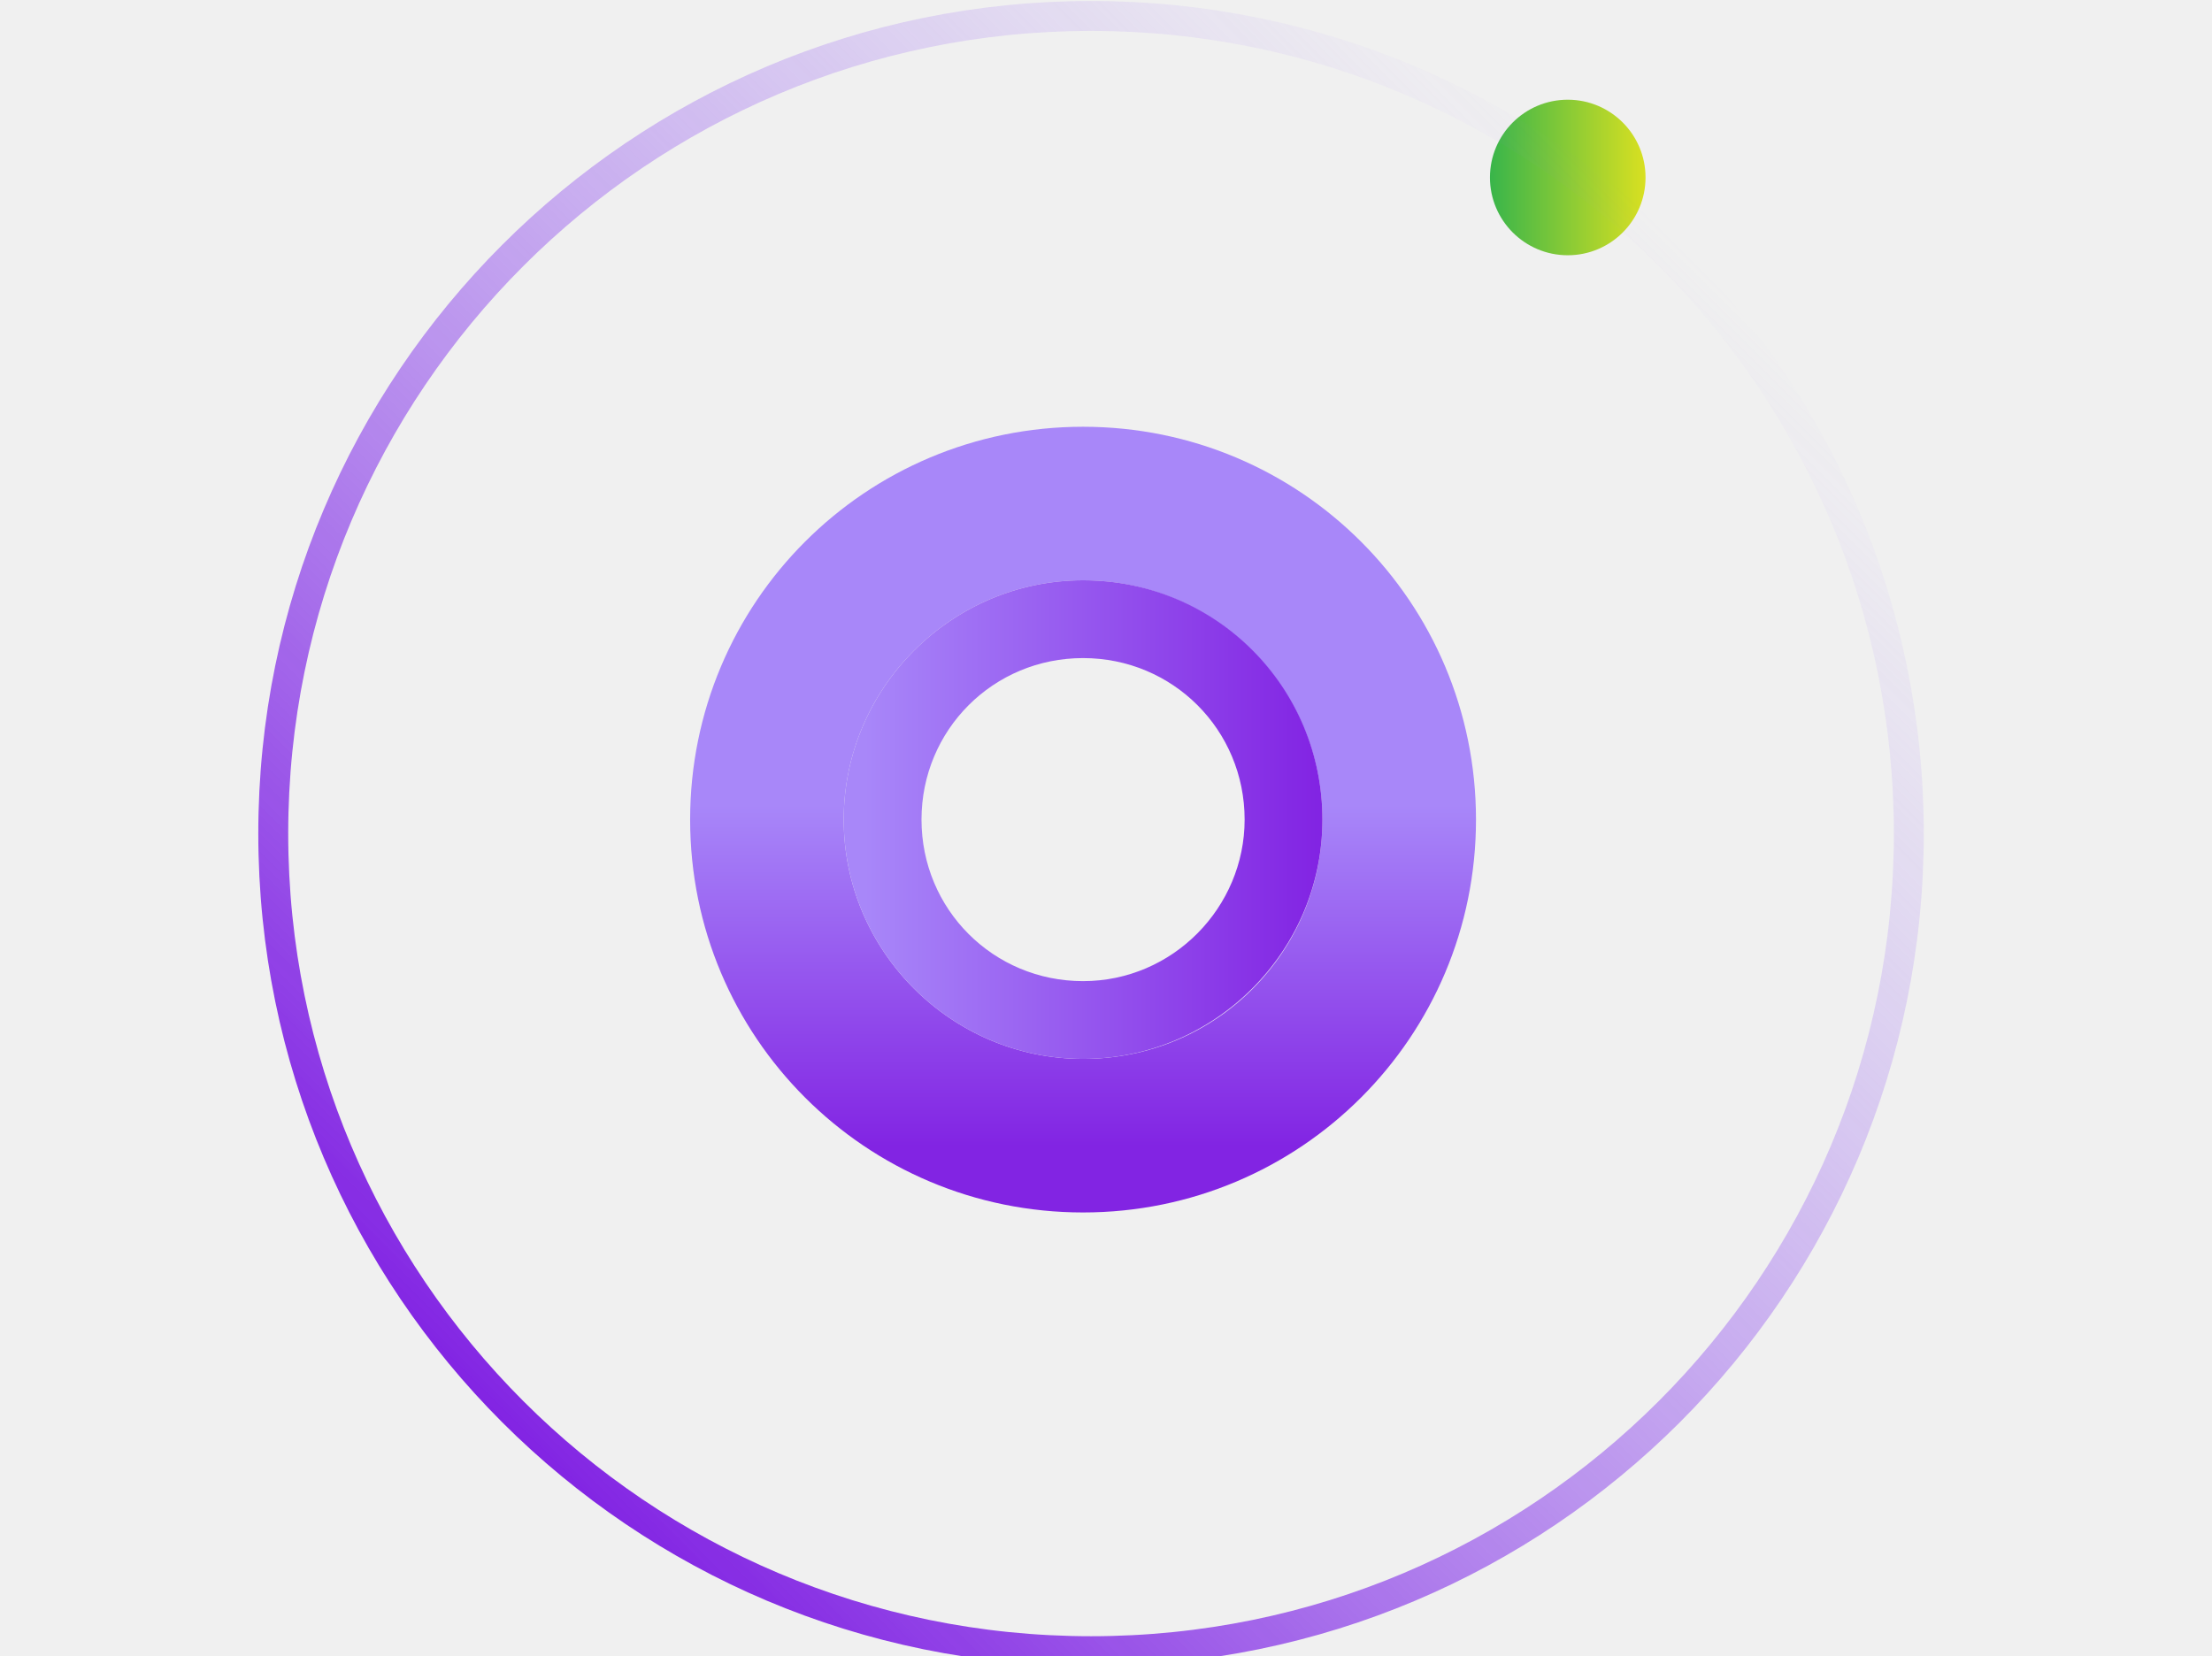
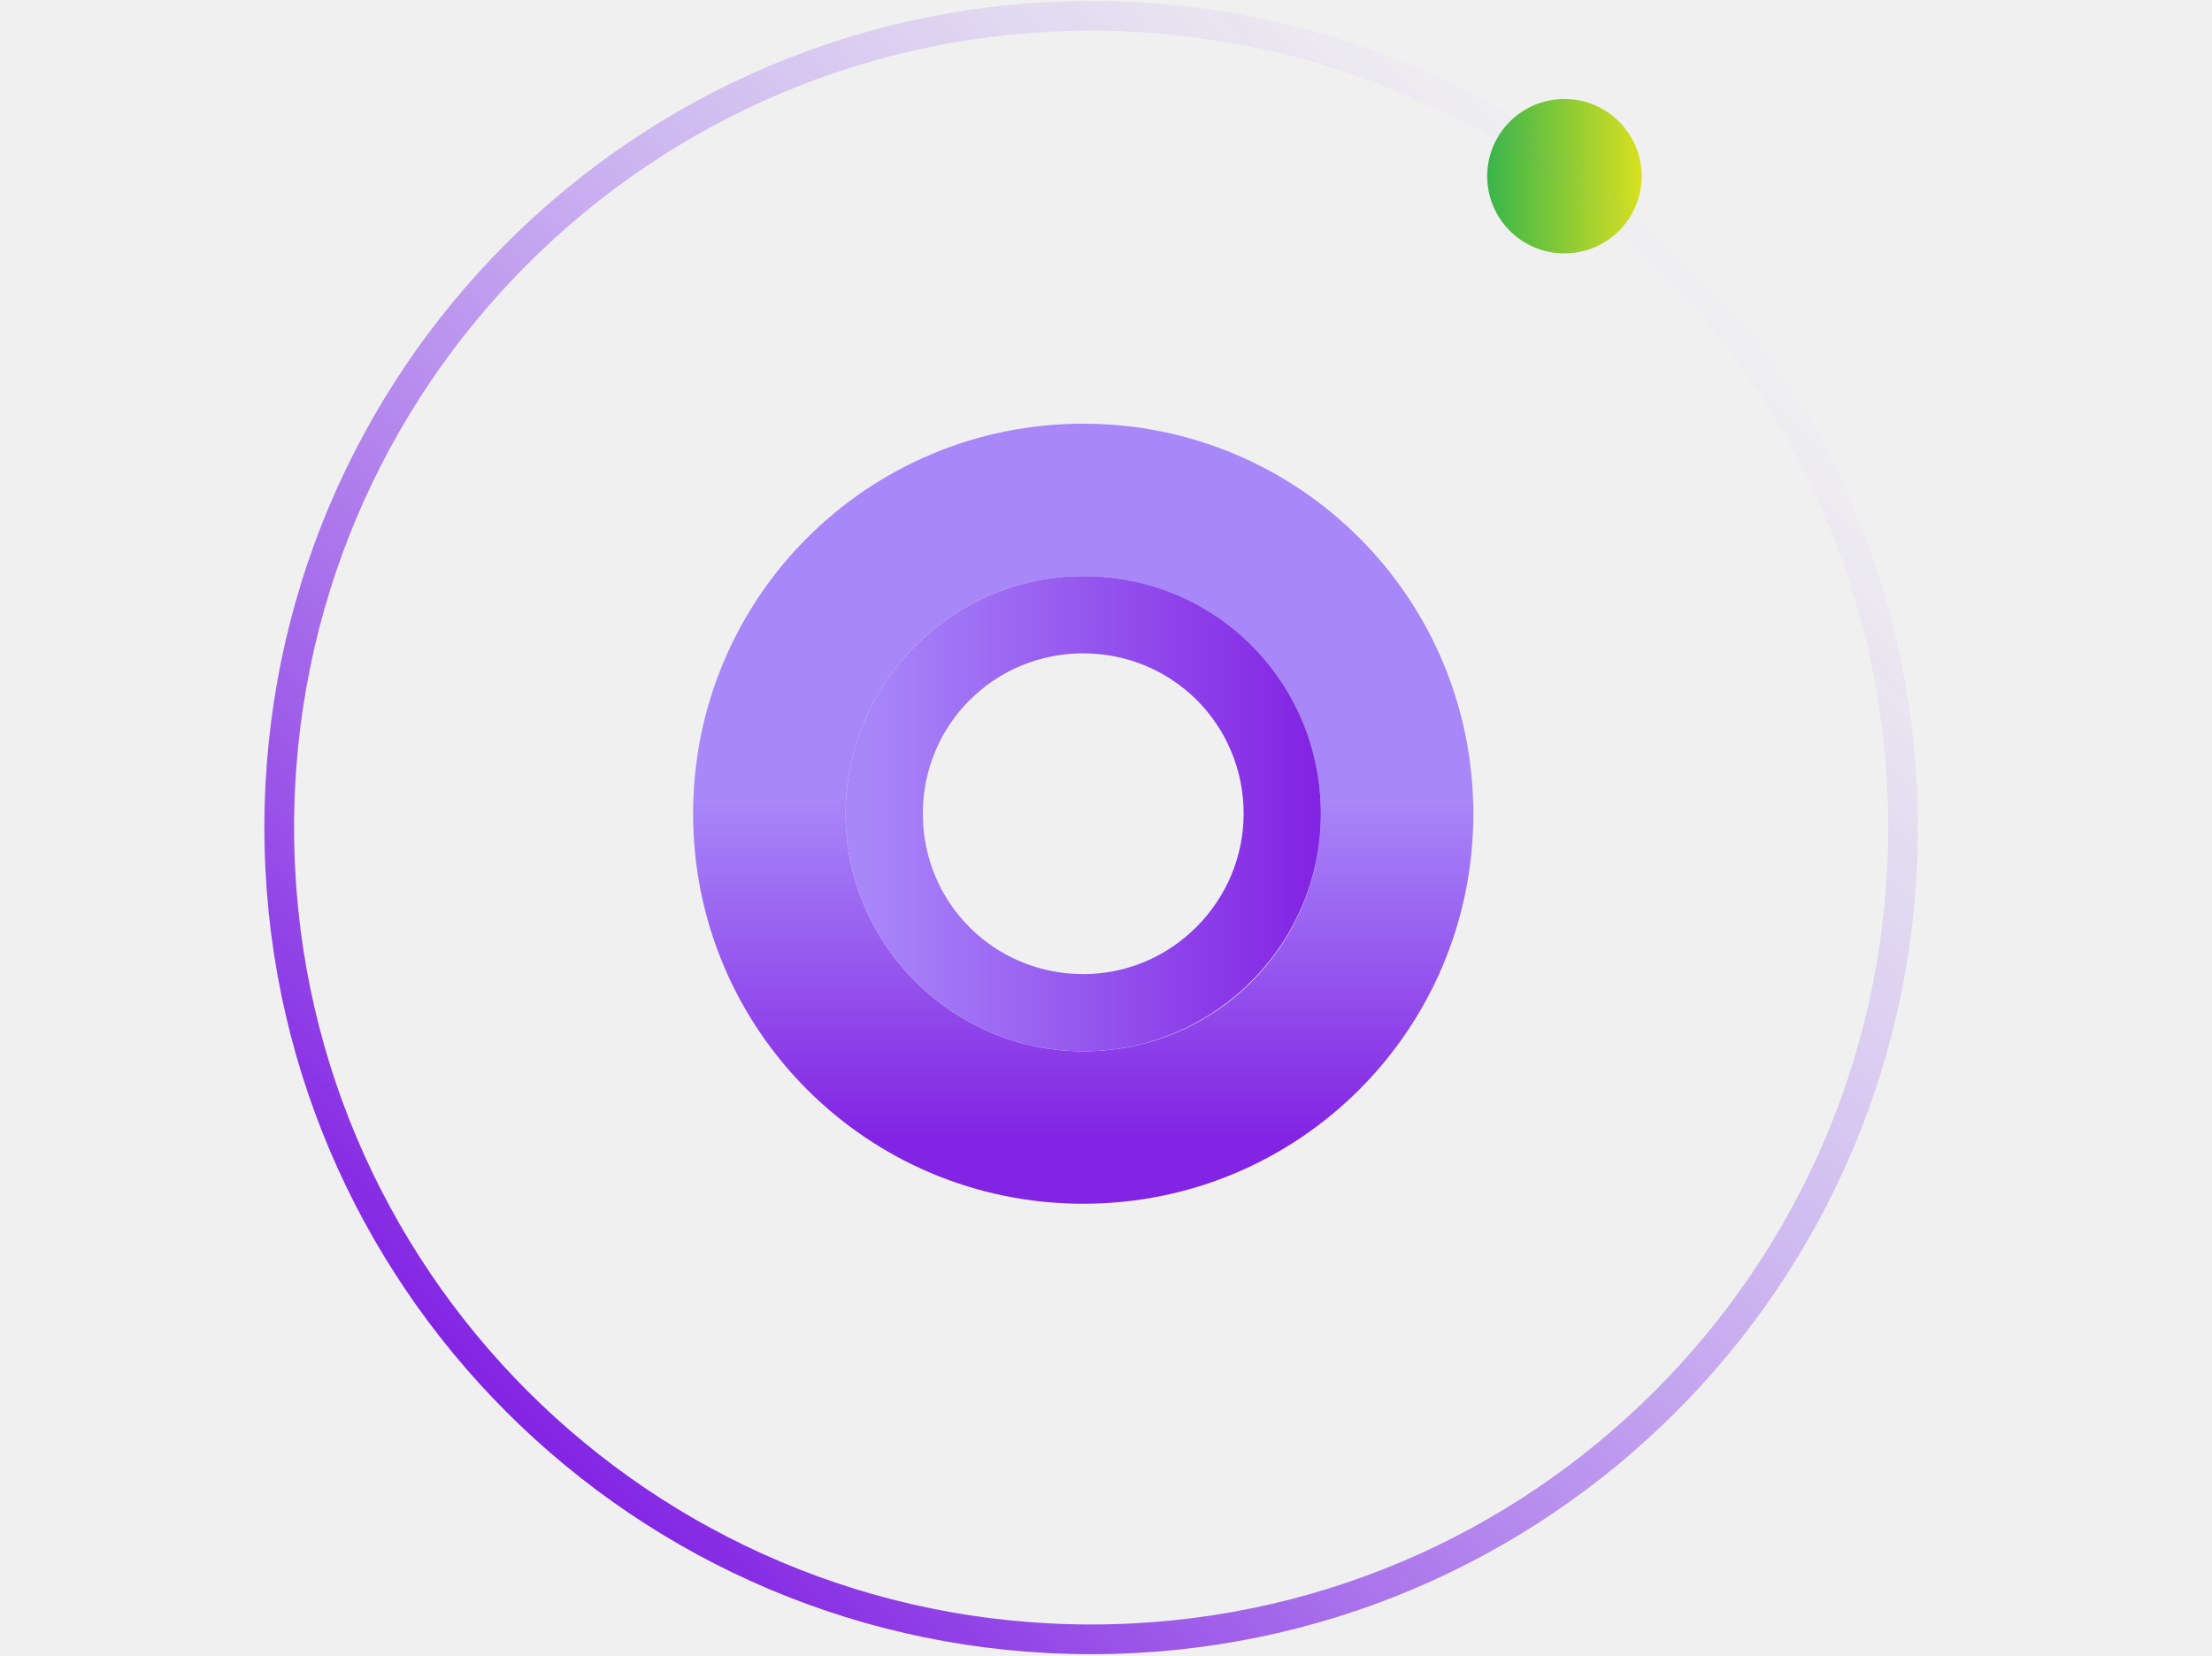
- <svg xmlns="http://www.w3.org/2000/svg" version="1.1" id="Layer_1" width="110.9" height="83.0" x="0px" y="0px" viewBox="0 0 110.9 83.0" style="enable-background:new 0 0 110.9 149.4;" xml:space="preserve">
+ <svg xmlns="http://www.w3.org/2000/svg" version="1.1" id="Layer_1" width="110.9" height="83.0" x="0px" y="0px" viewBox="0 0 110.9 83.6" style="enable-background:new 0 0 110.9 149.4;" xml:space="preserve">
  <style type="text/css">
	.st0{fill:#FFFFFF;}
	.st1{fill:url(#SVGID_1_);}
	.st2{fill:url(#SVGID_2_);}
	.st3{fill-rule:evenodd;clip-rule:evenodd;fill:url(#SVGID_3_);}
	.st4{fill:none;stroke:url(#SVGID_4_);stroke-width:1.5;stroke-miterlimit:10;}
</style>
  <g>
    <linearGradient id="SVGID_1_" gradientUnits="userSpaceOnUse" x1="54.348" y1="39.393" x2="54.348" y2="57.499">
      <stop offset="5.319245e-02" style="stop-color:#A887F9" />
      <stop offset="1" style="stop-color:#8224E3" />
    </linearGradient>
    <path class="st1" d="M54.3,21.4c-10.9,0-19.7,8.8-19.7,19.7c0,10.9,8.8,19.7,19.7,19.7c10.9,0,19.7-8.8,19.7-19.7   C74,30.2,65.2,21.4,54.3,21.4z M54.3,53.1c-6.6,0-12-5.4-12-12s5.4-12,12-12c6.6,0,12,5.4,12,12S61,53.1,54.3,53.1z" />
    <linearGradient id="SVGID_2_" gradientUnits="userSpaceOnUse" x1="42.368" y1="41.08" x2="66.328" y2="41.08">
      <stop offset="4.078348e-02" style="stop-color:#A887F9" />
      <stop offset="0.988" style="stop-color:#8224E3" />
    </linearGradient>
    <path class="st2" d="M54.3,29.1c-6.6,0-12,5.4-12,12s5.4,12,12,12c6.6,0,12-5.4,12-12S61,29.1,54.3,29.1z M54.3,49.2   c-4.5,0-8.1-3.6-8.1-8.1c0-4.5,3.6-8.1,8.1-8.1c4.5,0,8.1,3.6,8.1,8.1C62.4,45.5,58.8,49.2,54.3,49.2z" />
    <linearGradient id="SVGID_3_" gradientUnits="userSpaceOnUse" x1="74.739" y1="8.925" x2="82.507" y2="8.925">
      <stop offset="5.434346e-07" style="stop-color:#39B54A" />
      <stop offset="1" style="stop-color:#D9E021" />
    </linearGradient>
    <circle class="st3" cx="78.6" cy="8.9" r="3.9" />
    <linearGradient id="SVGID_4_" gradientUnits="userSpaceOnUse" x1="25.161" y1="71.272" x2="84.204" y2="12.228">
      <stop offset="2.163083e-06" style="stop-color:#8224E3" />
      <stop offset="1" style="stop-color:#A887F9;stop-opacity:0" />
    </linearGradient>
    <circle class="st4" cx="54.7" cy="41.8" r="41" />
  </g>
</svg>
